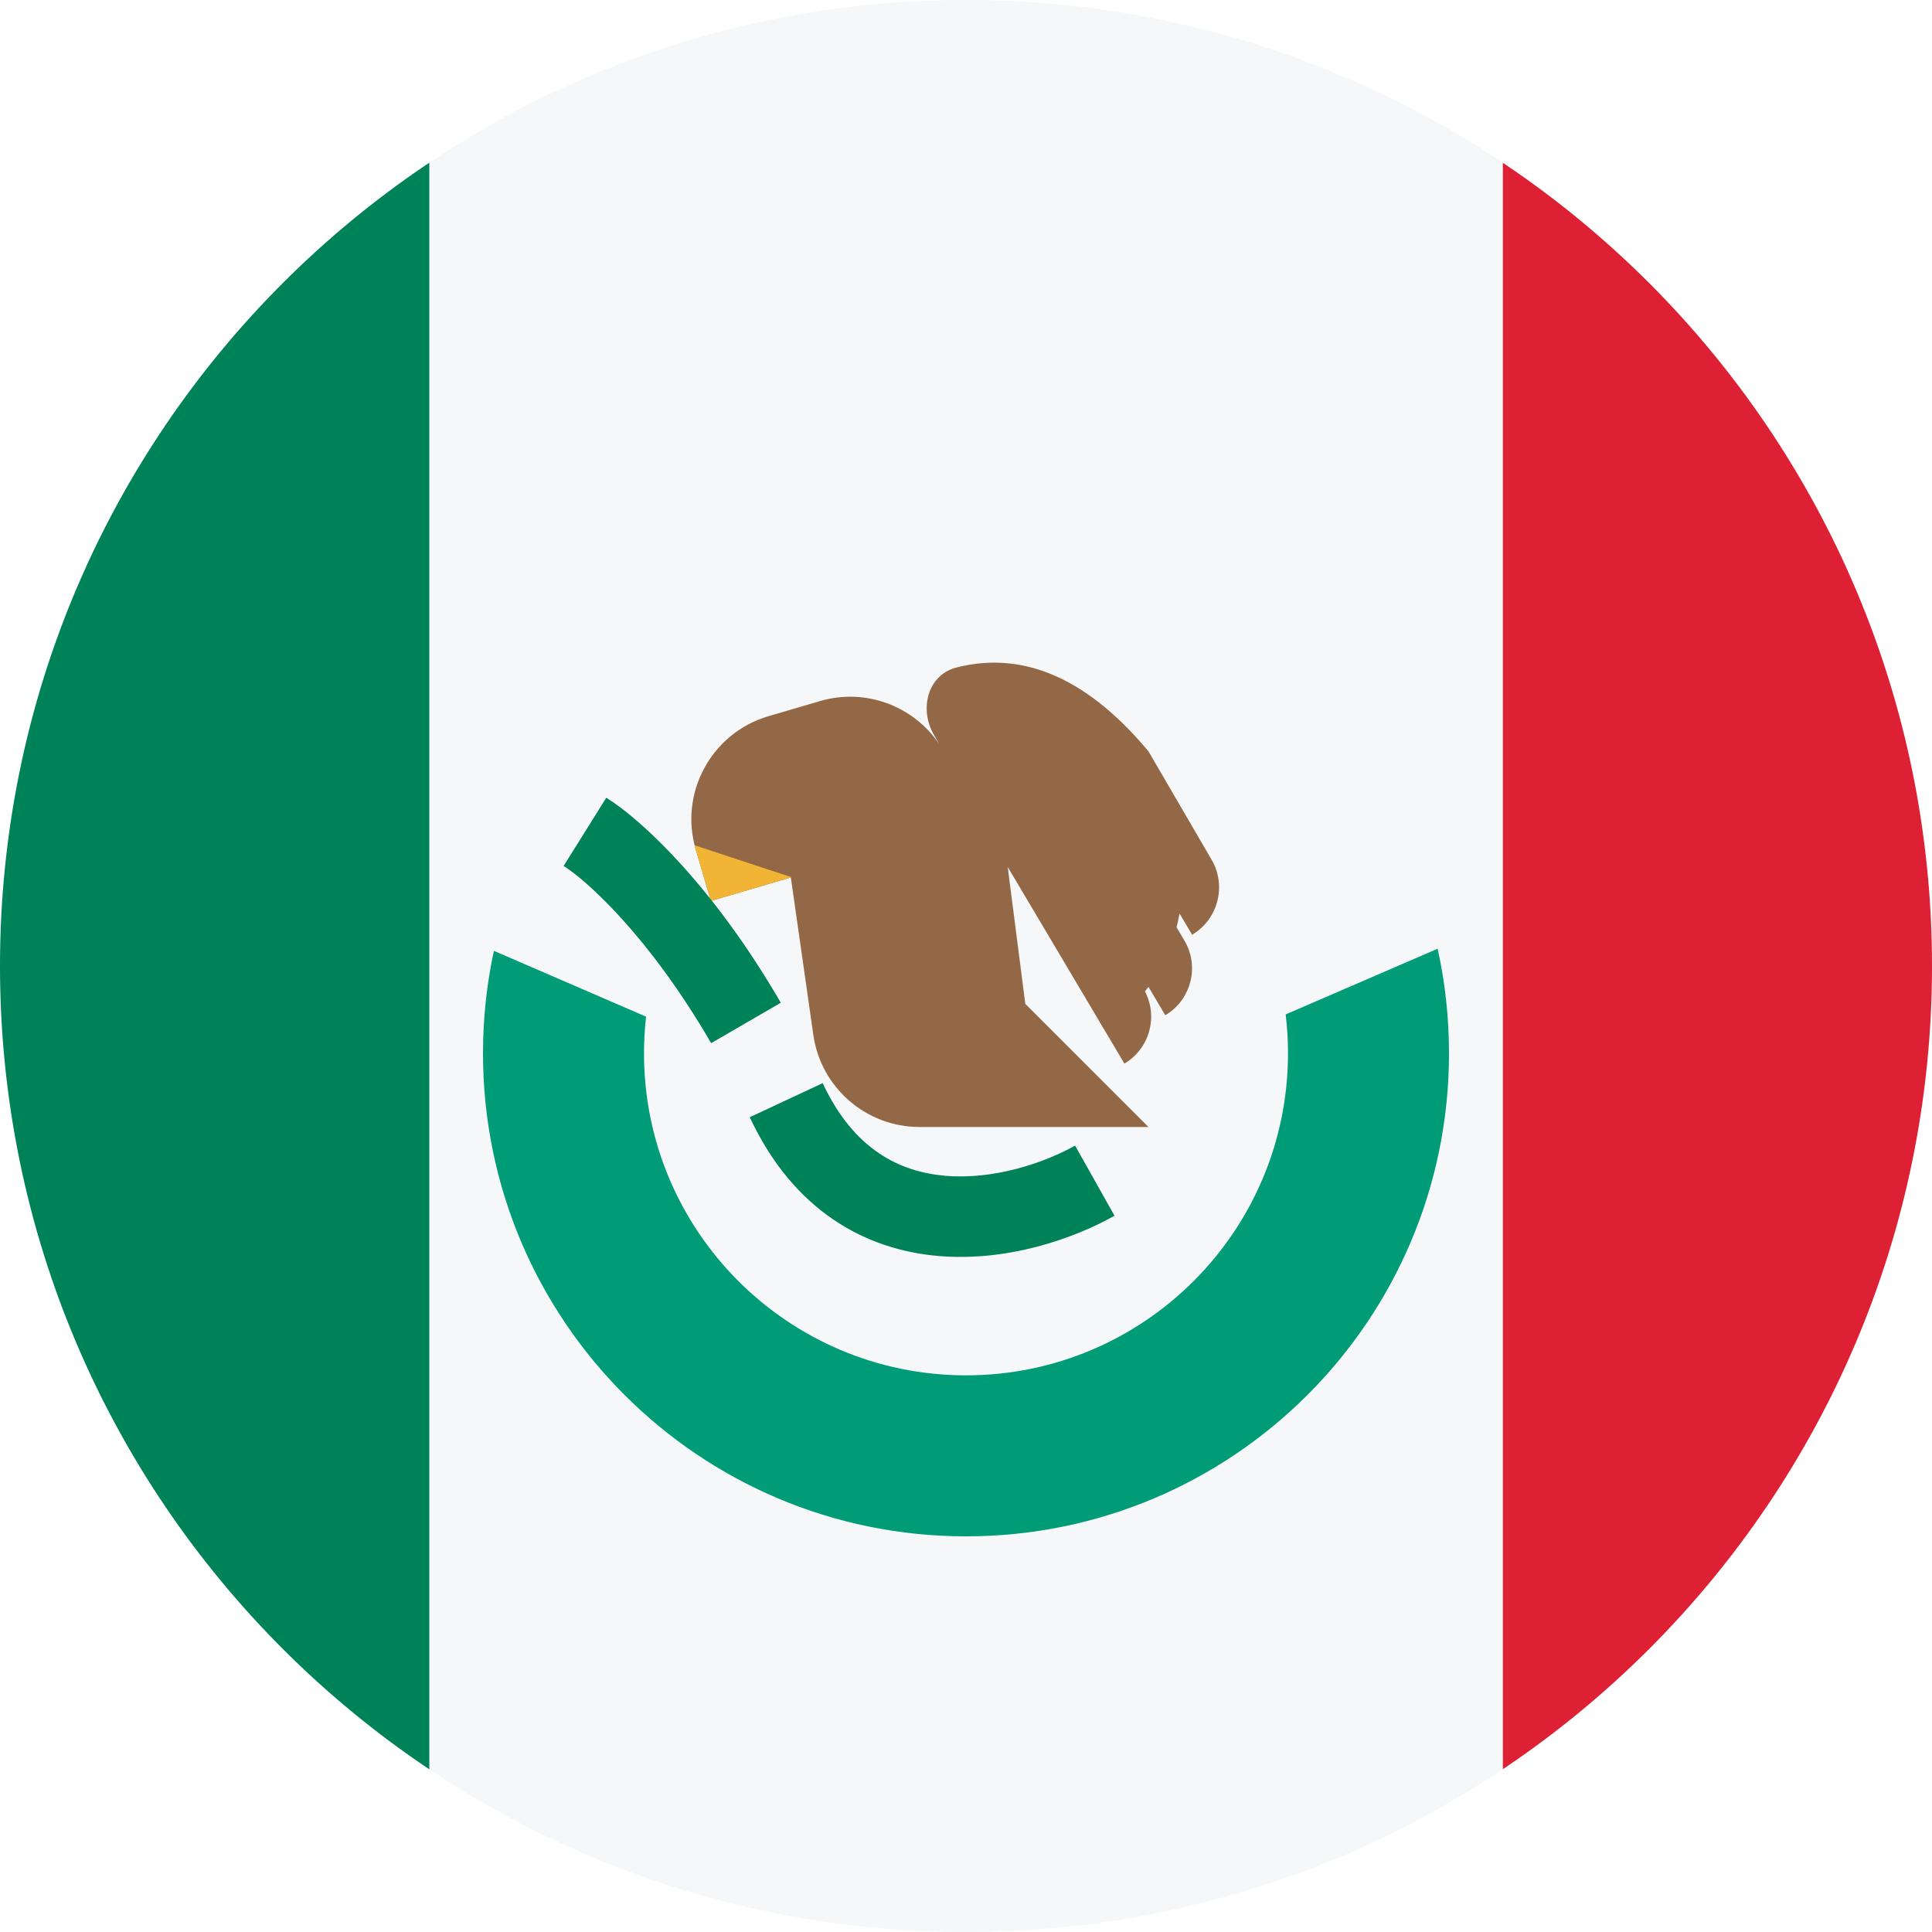
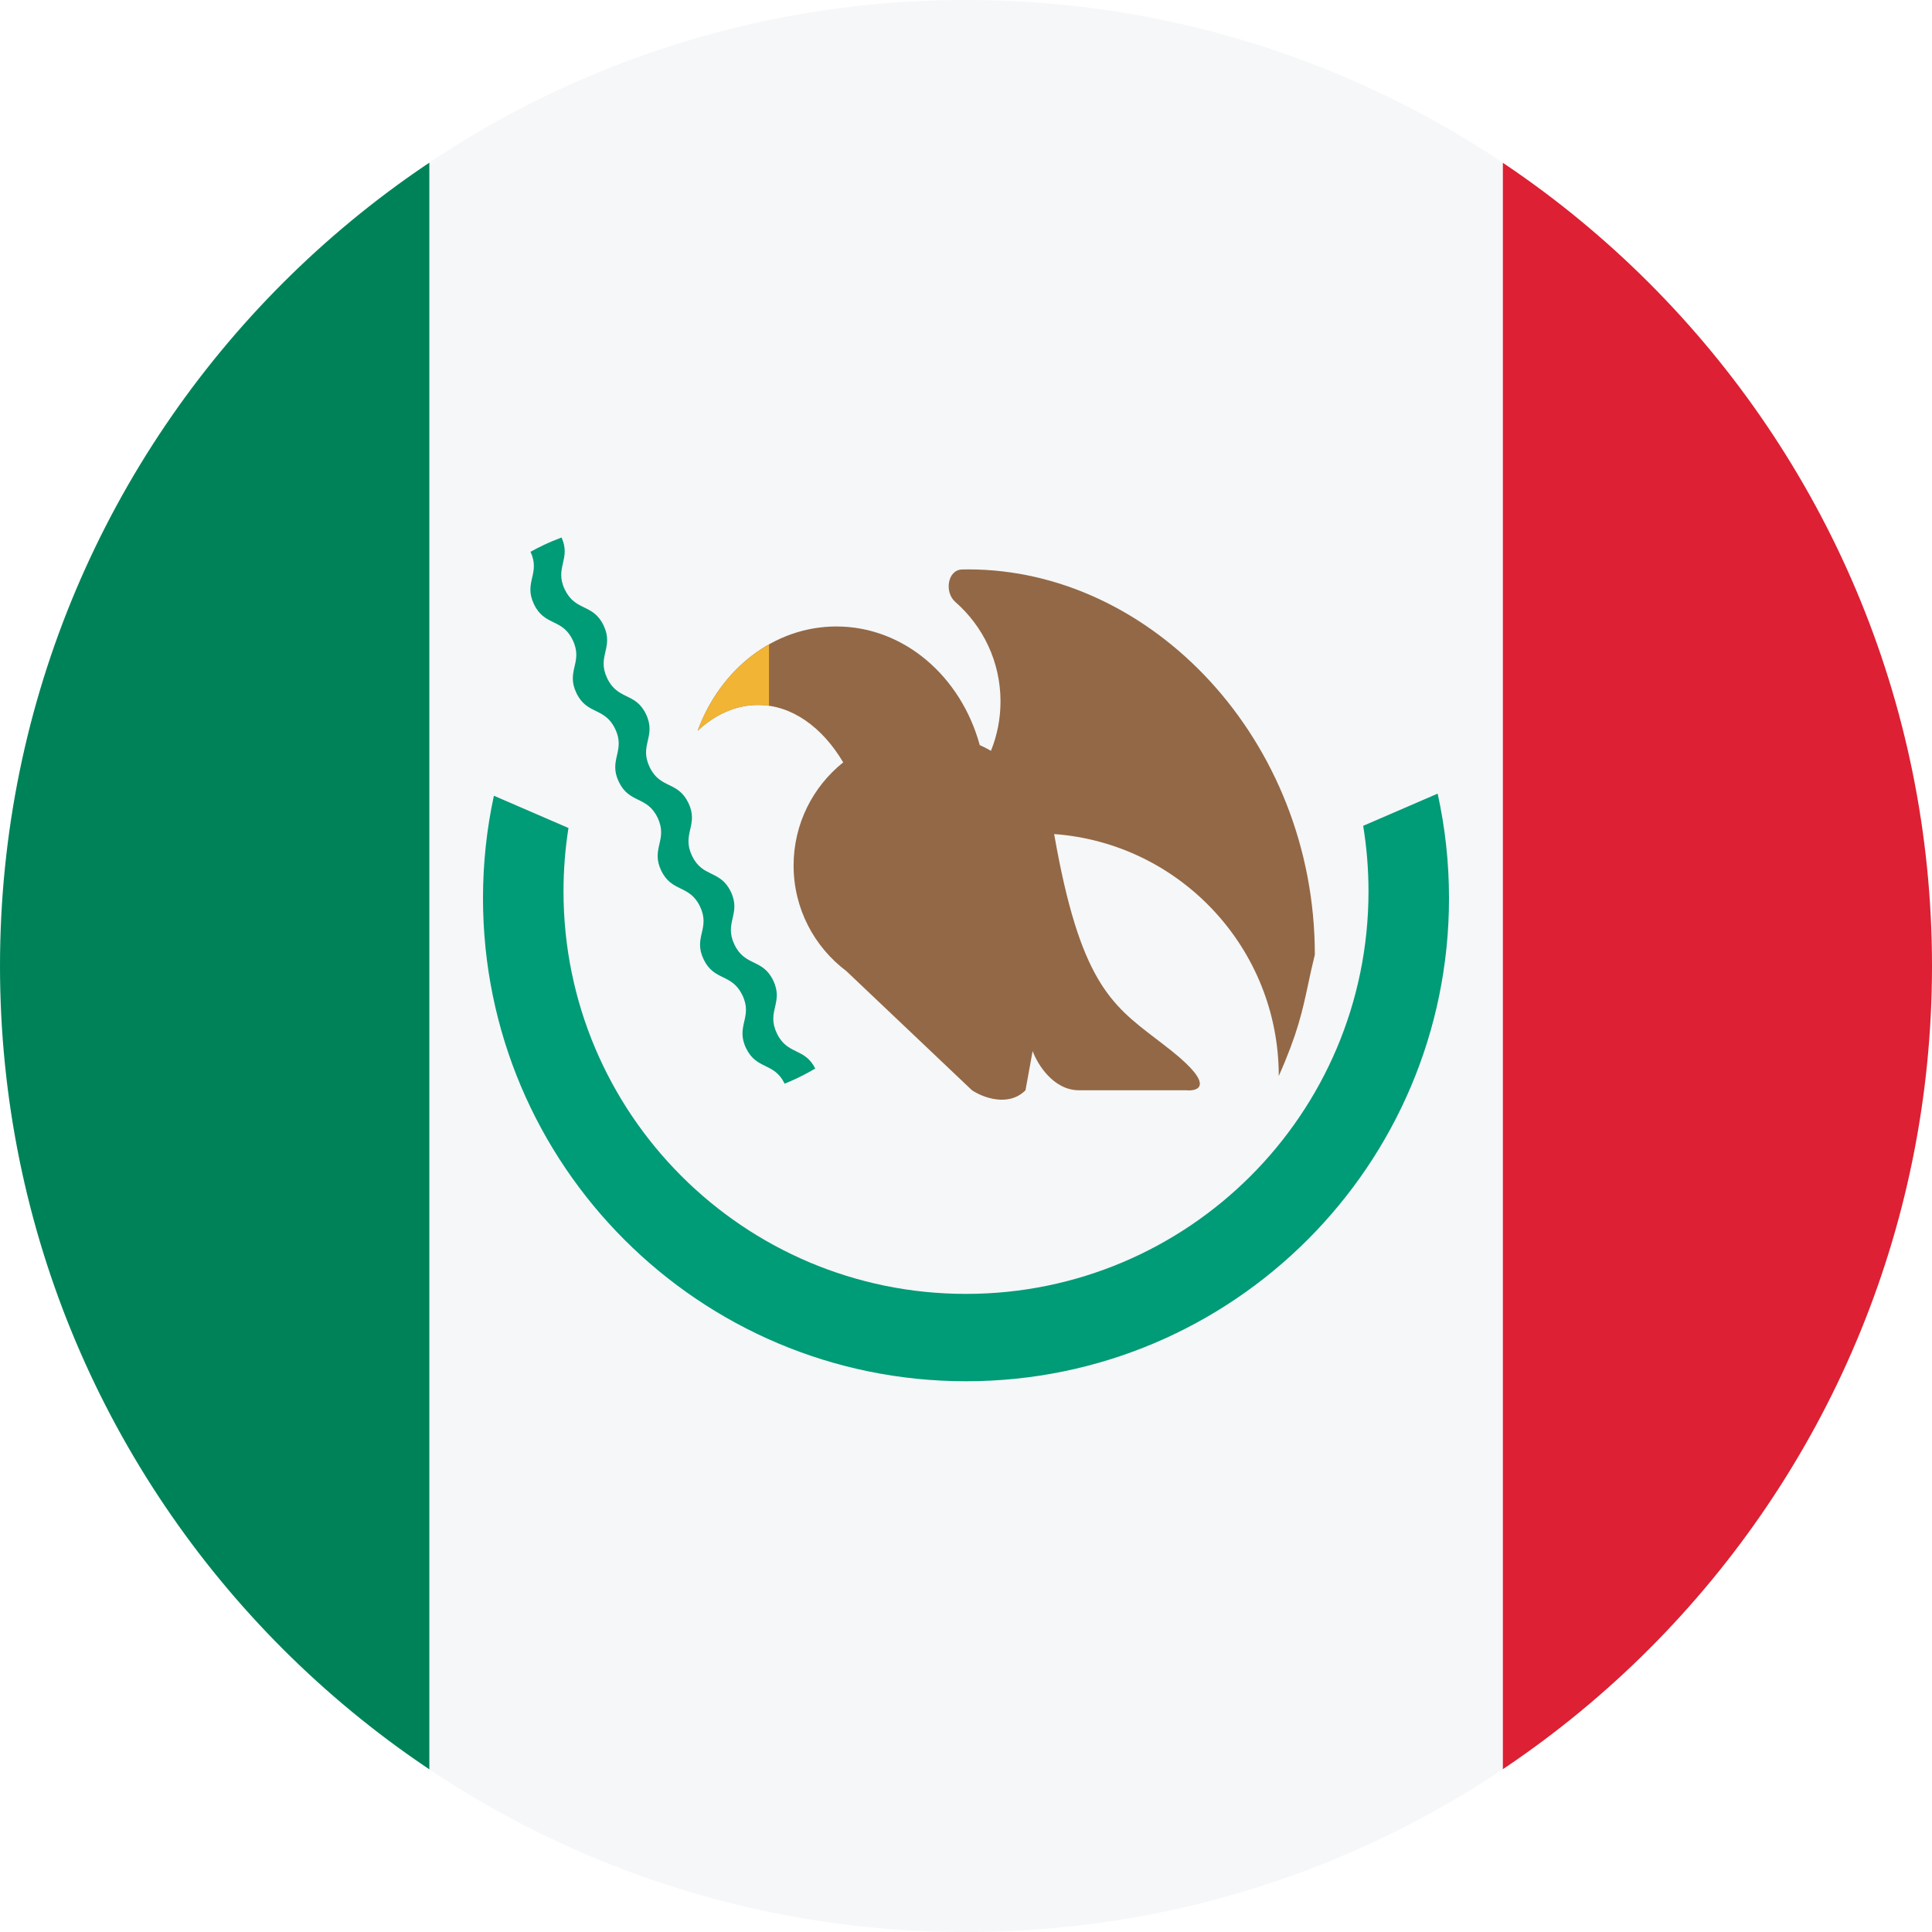
<svg xmlns="http://www.w3.org/2000/svg" width="72" height="72" viewBox="0 0 72 72" fill="none">
  <mask id="mask0_45_1147" style="mask-type:alpha" maskUnits="userSpaceOnUse" x="0" y="0" width="72" height="72">
    <circle cx="36" cy="36" r="36" fill="#D9D9D9" />
  </mask>
  <g mask="url(#mask0_45_1147)">
    <rect x="56" y="0" width="16" height="72" fill="#DD2033" />
    <rect x="16" y="0" width="40" height="72" fill="#F5F7F8" />
-     <rect x="0" y="-0" width="16" height="72" fill="#008259" />
-     <path fill-rule="evenodd" clip-rule="evenodd" d="M18.406 35.435C18.14 36.666 18 37.944 18 39.255C18 49.196 26.059 57.255 36 57.255C45.941 57.255 54 49.196 54 39.255C54 37.916 53.854 36.611 53.577 35.356L47.913 37.805C47.971 38.28 48 38.764 48 39.255C48 45.882 42.627 51.255 36 51.255C29.373 51.255 24 45.882 24 39.255C24 38.792 24.026 38.336 24.077 37.888L18.406 35.435Z" fill="#009B77" />
-     <path d="M42.8 28L45.153 32.039C45.719 33.012 45.395 34.26 44.427 34.835L43.958 34.044C43.927 34.217 43.89 34.388 43.847 34.557L44.138 35.048C44.712 36.014 44.393 37.261 43.427 37.835L42.801 36.779C42.758 36.836 42.714 36.892 42.669 36.947C43.166 37.898 42.838 39.083 41.904 39.638L41.098 38.279C41.097 38.28 41.096 38.281 41.094 38.281L40.94 38.014L37.554 32.308L38.21 37.41L42.8 42H34.269C32.279 42 30.591 40.536 30.31 38.566L29.472 32.7L26.492 33.576L25.928 31.657C25.305 29.537 26.518 27.314 28.638 26.691L30.557 26.128C32.272 25.624 34.054 26.322 35.002 27.729L34.8 27.379C34.248 26.423 34.571 25.152 35.64 24.877C38.358 24.179 40.751 25.541 42.8 28Z" fill="#936846" />
-     <path d="M25.882 31.5L26.491 33.576L29.5 32.692L25.882 31.5Z" fill="#F1B434" />
-     <path fill-rule="evenodd" clip-rule="evenodd" d="M26.503 38.875C24.177 34.867 21.843 32.796 21.005 32.272L22.595 29.728C23.96 30.581 26.603 33.07 29.098 37.369L26.503 38.875ZM34.972 46.807C32.277 46.577 29.581 45.148 27.941 41.635L30.659 40.366C31.82 42.852 33.54 43.674 35.228 43.818C37.037 43.973 38.911 43.342 40.065 42.693L41.535 45.307C40.023 46.158 37.547 47.028 34.972 46.807Z" fill="#008259" />
+     <rect x="0" width="16" height="72" fill="#008259" />
+     <path d="M18.406 29.655C18.14 30.887 18 32.164 18 33.475C18 43.416 26.059 51.475 36 51.475C45.941 51.475 54 43.416 54 33.475C54 32.136 53.854 30.832 53.577 29.576L50.802 30.776C50.932 31.572 51 32.388 51 33.22C51 41.505 44.284 48.22 36 48.22C27.716 48.22 21 41.505 21 33.22C21 32.416 21.063 31.627 21.185 30.857L18.406 29.655Z" fill="#009B77" />
+     <path d="M43.066 38.701C41.402 37.429 40.237 36.539 39.285 31.083C43.965 31.425 47.656 35.331 47.656 40.099C48.358 38.518 48.539 37.672 48.749 36.687C48.821 36.346 48.898 35.989 49 35.579C49 27.575 42.918 21.22 36.09 21.22C36.011 21.22 35.932 21.221 35.854 21.223C35.309 21.235 35.189 22.073 35.6 22.431C36.633 23.333 37.286 24.66 37.286 26.139C37.286 26.79 37.16 27.412 36.93 27.98C36.795 27.903 36.655 27.832 36.512 27.767C35.813 25.208 33.686 23.347 31.171 23.347C28.834 23.347 26.833 24.953 26 27.233C26.652 26.624 27.421 26.272 28.246 26.272C29.51 26.272 30.645 27.099 31.424 28.411C30.297 29.313 29.575 30.7 29.575 32.255C29.575 33.864 30.347 35.292 31.541 36.189L36.223 40.631C36.622 40.897 37.579 41.269 38.217 40.631L38.483 39.168C38.66 39.656 39.254 40.631 40.211 40.631H44.2C44.687 40.675 45.263 40.444 43.668 39.168C43.46 39.002 43.259 38.849 43.066 38.701Z" fill="#936846" />
+     <path d="M28.659 24.014C27.461 24.69 26.511 25.835 26 27.233C26.652 26.624 27.421 26.272 28.246 26.272C28.385 26.272 28.523 26.282 28.659 26.302V24.014Z" fill="#F1B434" />
+     <path d="M30.382 39.82C30.186 39.431 29.93 39.306 29.674 39.181C29.411 39.052 29.148 38.923 28.951 38.51C28.753 38.096 28.818 37.811 28.884 37.526C28.949 37.241 29.014 36.956 28.816 36.542C28.619 36.129 28.356 36 28.093 35.872C27.83 35.743 27.567 35.615 27.37 35.202C27.172 34.788 27.238 34.503 27.303 34.218C27.368 33.932 27.433 33.647 27.236 33.234C27.038 32.82 26.775 32.692 26.512 32.563C26.25 32.435 25.987 32.307 25.789 31.893C25.592 31.48 25.657 31.194 25.722 30.909C25.787 30.624 25.853 30.339 25.655 29.925C25.457 29.512 25.195 29.383 24.932 29.255C24.669 29.127 24.406 28.998 24.209 28.585C24.011 28.171 24.076 27.886 24.142 27.601C24.207 27.316 24.272 27.03 24.075 26.617C23.877 26.203 23.614 26.075 23.351 25.947C23.088 25.818 22.825 25.69 22.628 25.276C22.43 24.863 22.495 24.577 22.561 24.292C22.626 24.007 22.691 23.722 22.494 23.308C22.296 22.895 22.033 22.766 21.77 22.638C21.508 22.51 21.245 22.381 21.047 21.968C20.85 21.554 20.915 21.269 20.98 20.984C21.043 20.706 21.107 20.428 20.927 20.031C20.693 20.118 20.461 20.216 20.232 20.326C20.075 20.4 19.922 20.48 19.771 20.564C19.96 20.969 19.896 21.251 19.831 21.532C19.766 21.818 19.701 22.103 19.899 22.516C20.096 22.93 20.359 23.058 20.622 23.187C20.885 23.315 21.148 23.444 21.345 23.857C21.543 24.271 21.478 24.556 21.412 24.841C21.347 25.126 21.282 25.411 21.48 25.825C21.677 26.238 21.94 26.367 22.203 26.495C22.466 26.624 22.729 26.752 22.926 27.166C23.124 27.579 23.058 27.864 22.993 28.15C22.928 28.435 22.863 28.72 23.06 29.133C23.258 29.547 23.521 29.675 23.783 29.804C24.046 29.932 24.309 30.06 24.507 30.474C24.704 30.887 24.639 31.173 24.574 31.458C24.509 31.743 24.443 32.028 24.641 32.442C24.838 32.855 25.101 32.984 25.364 33.112C25.627 33.241 25.89 33.369 26.087 33.782C26.285 34.196 26.22 34.481 26.154 34.766C26.089 35.051 26.024 35.337 26.221 35.75C26.419 36.164 26.682 36.292 26.945 36.42C27.208 36.549 27.47 36.677 27.668 37.091C27.866 37.505 27.8 37.79 27.735 38.075C27.67 38.36 27.605 38.645 27.802 39.059C28 39.472 28.263 39.601 28.525 39.729C28.785 39.856 29.045 39.983 29.241 40.385C29.401 40.321 29.559 40.251 29.716 40.176C29.945 40.067 30.167 39.948 30.382 39.82Z" fill="#009B77" />
  </g>
</svg>
